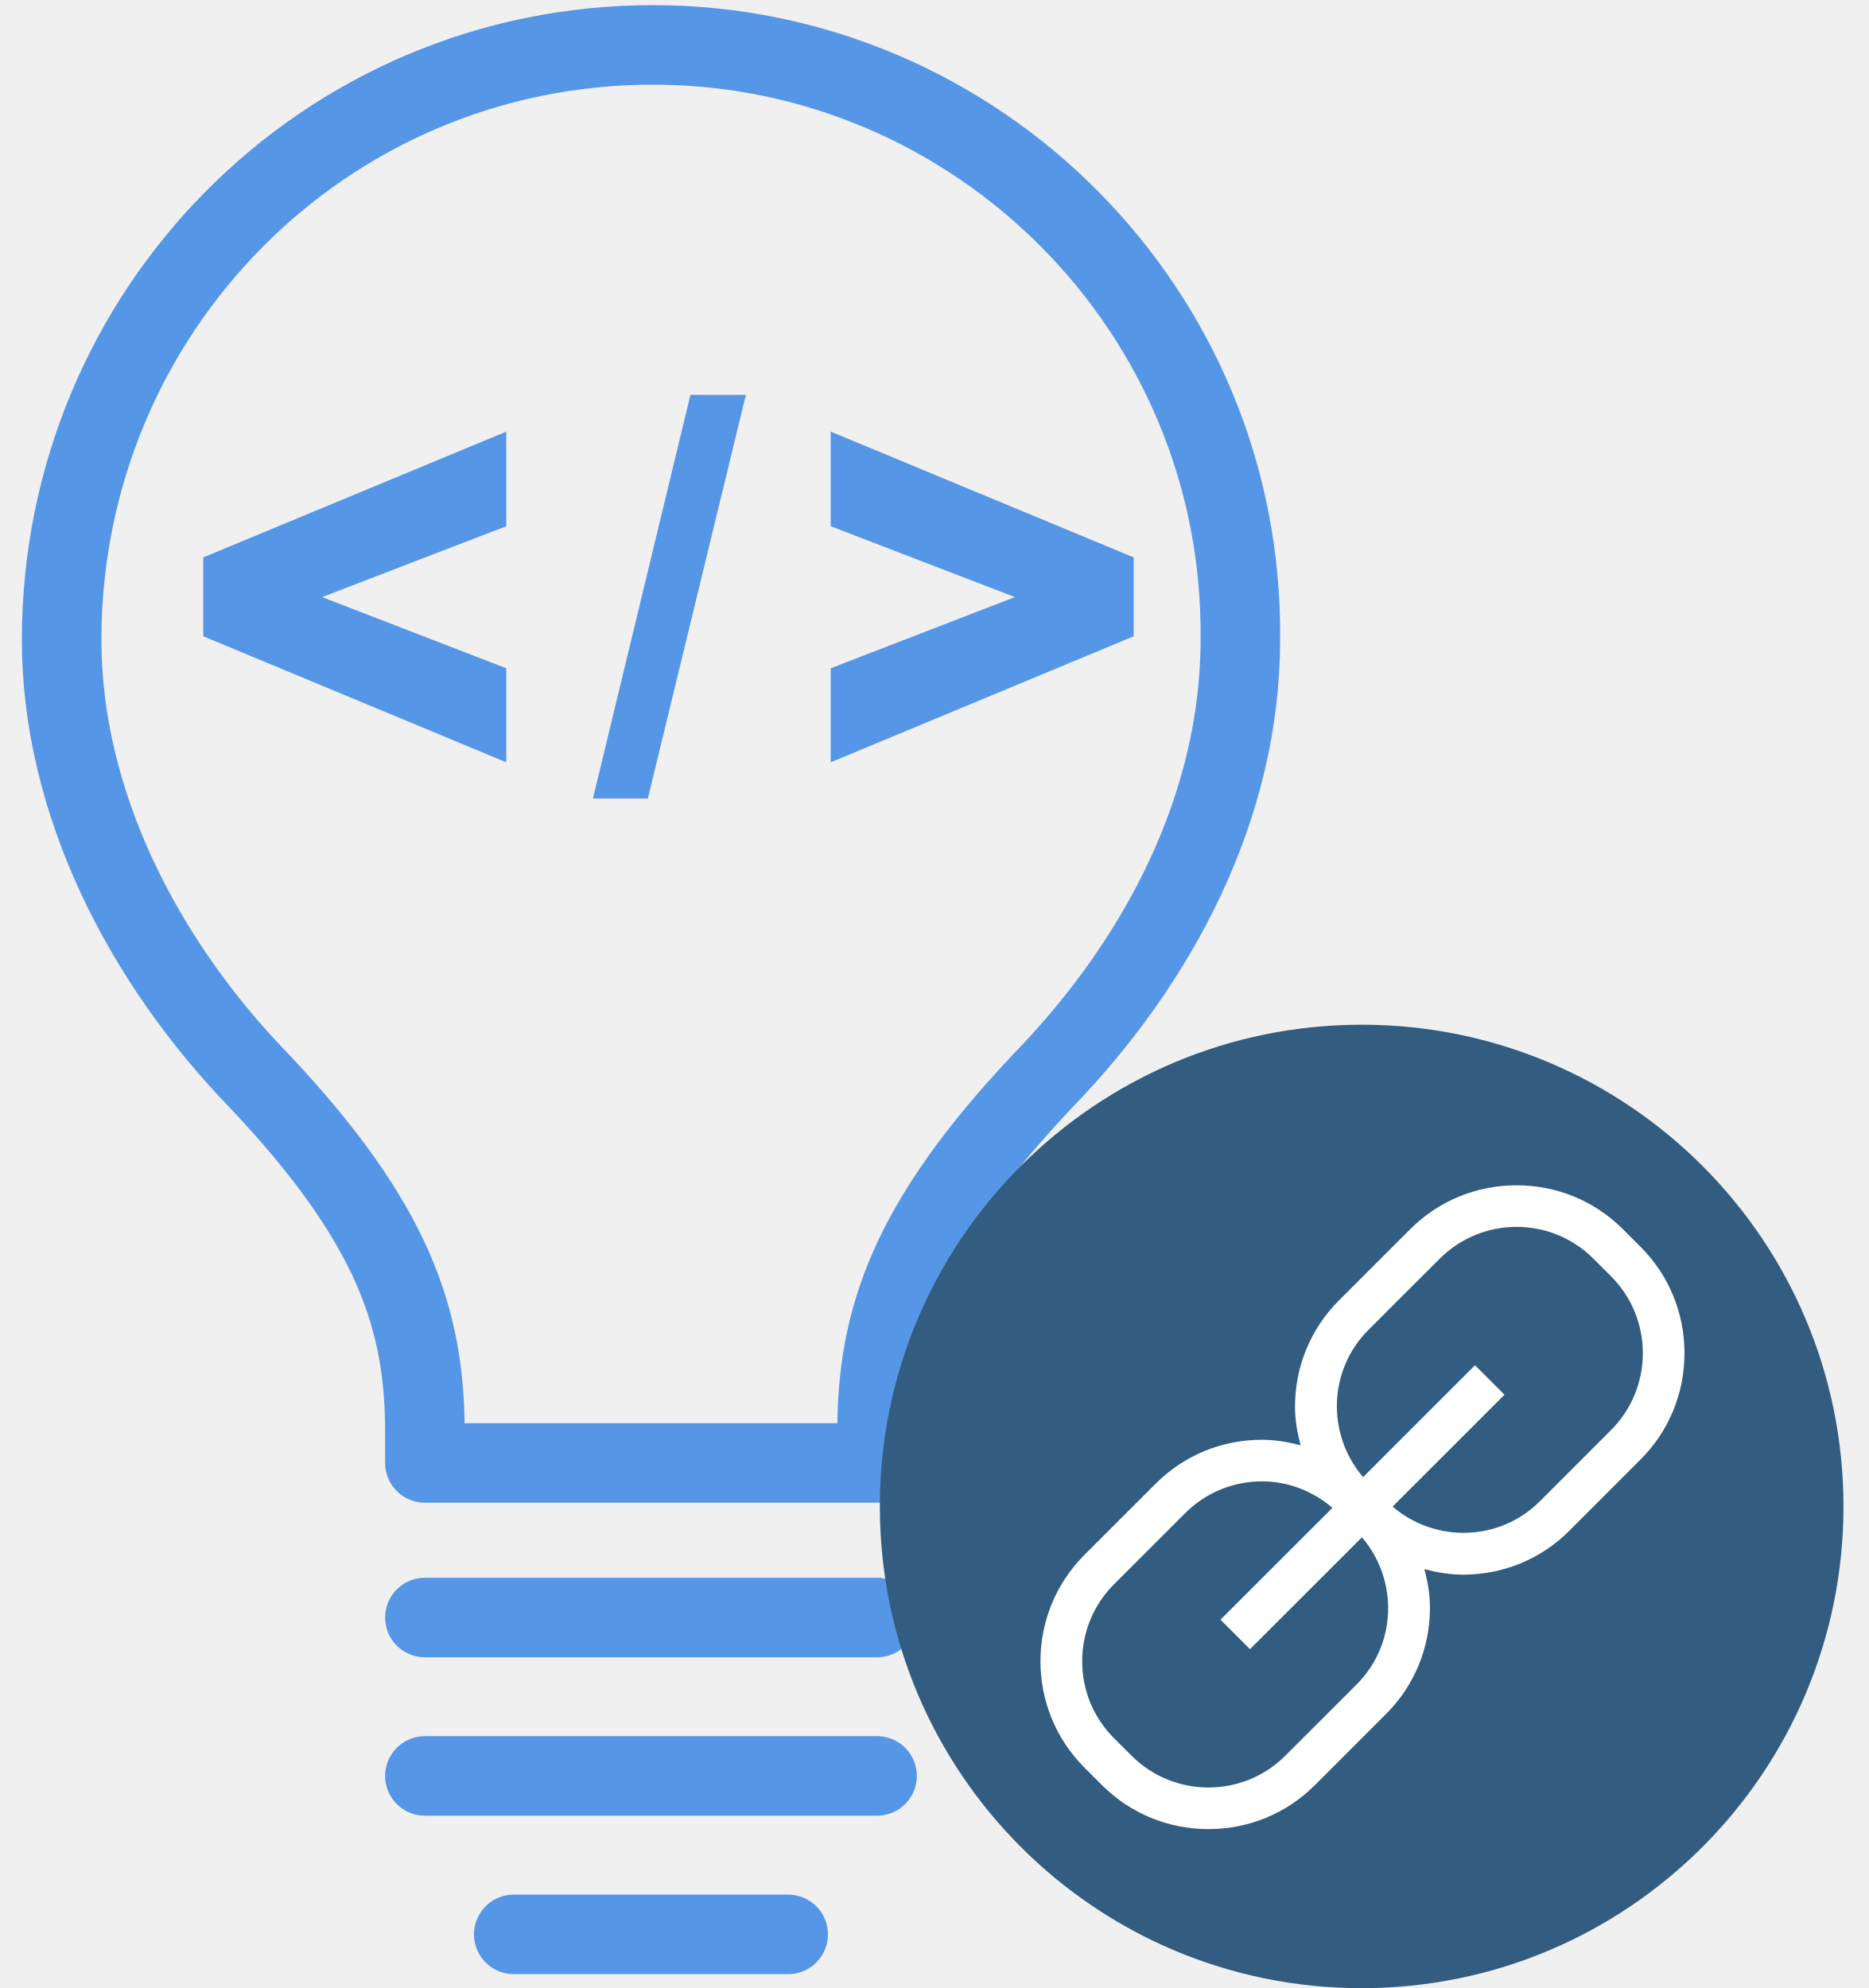
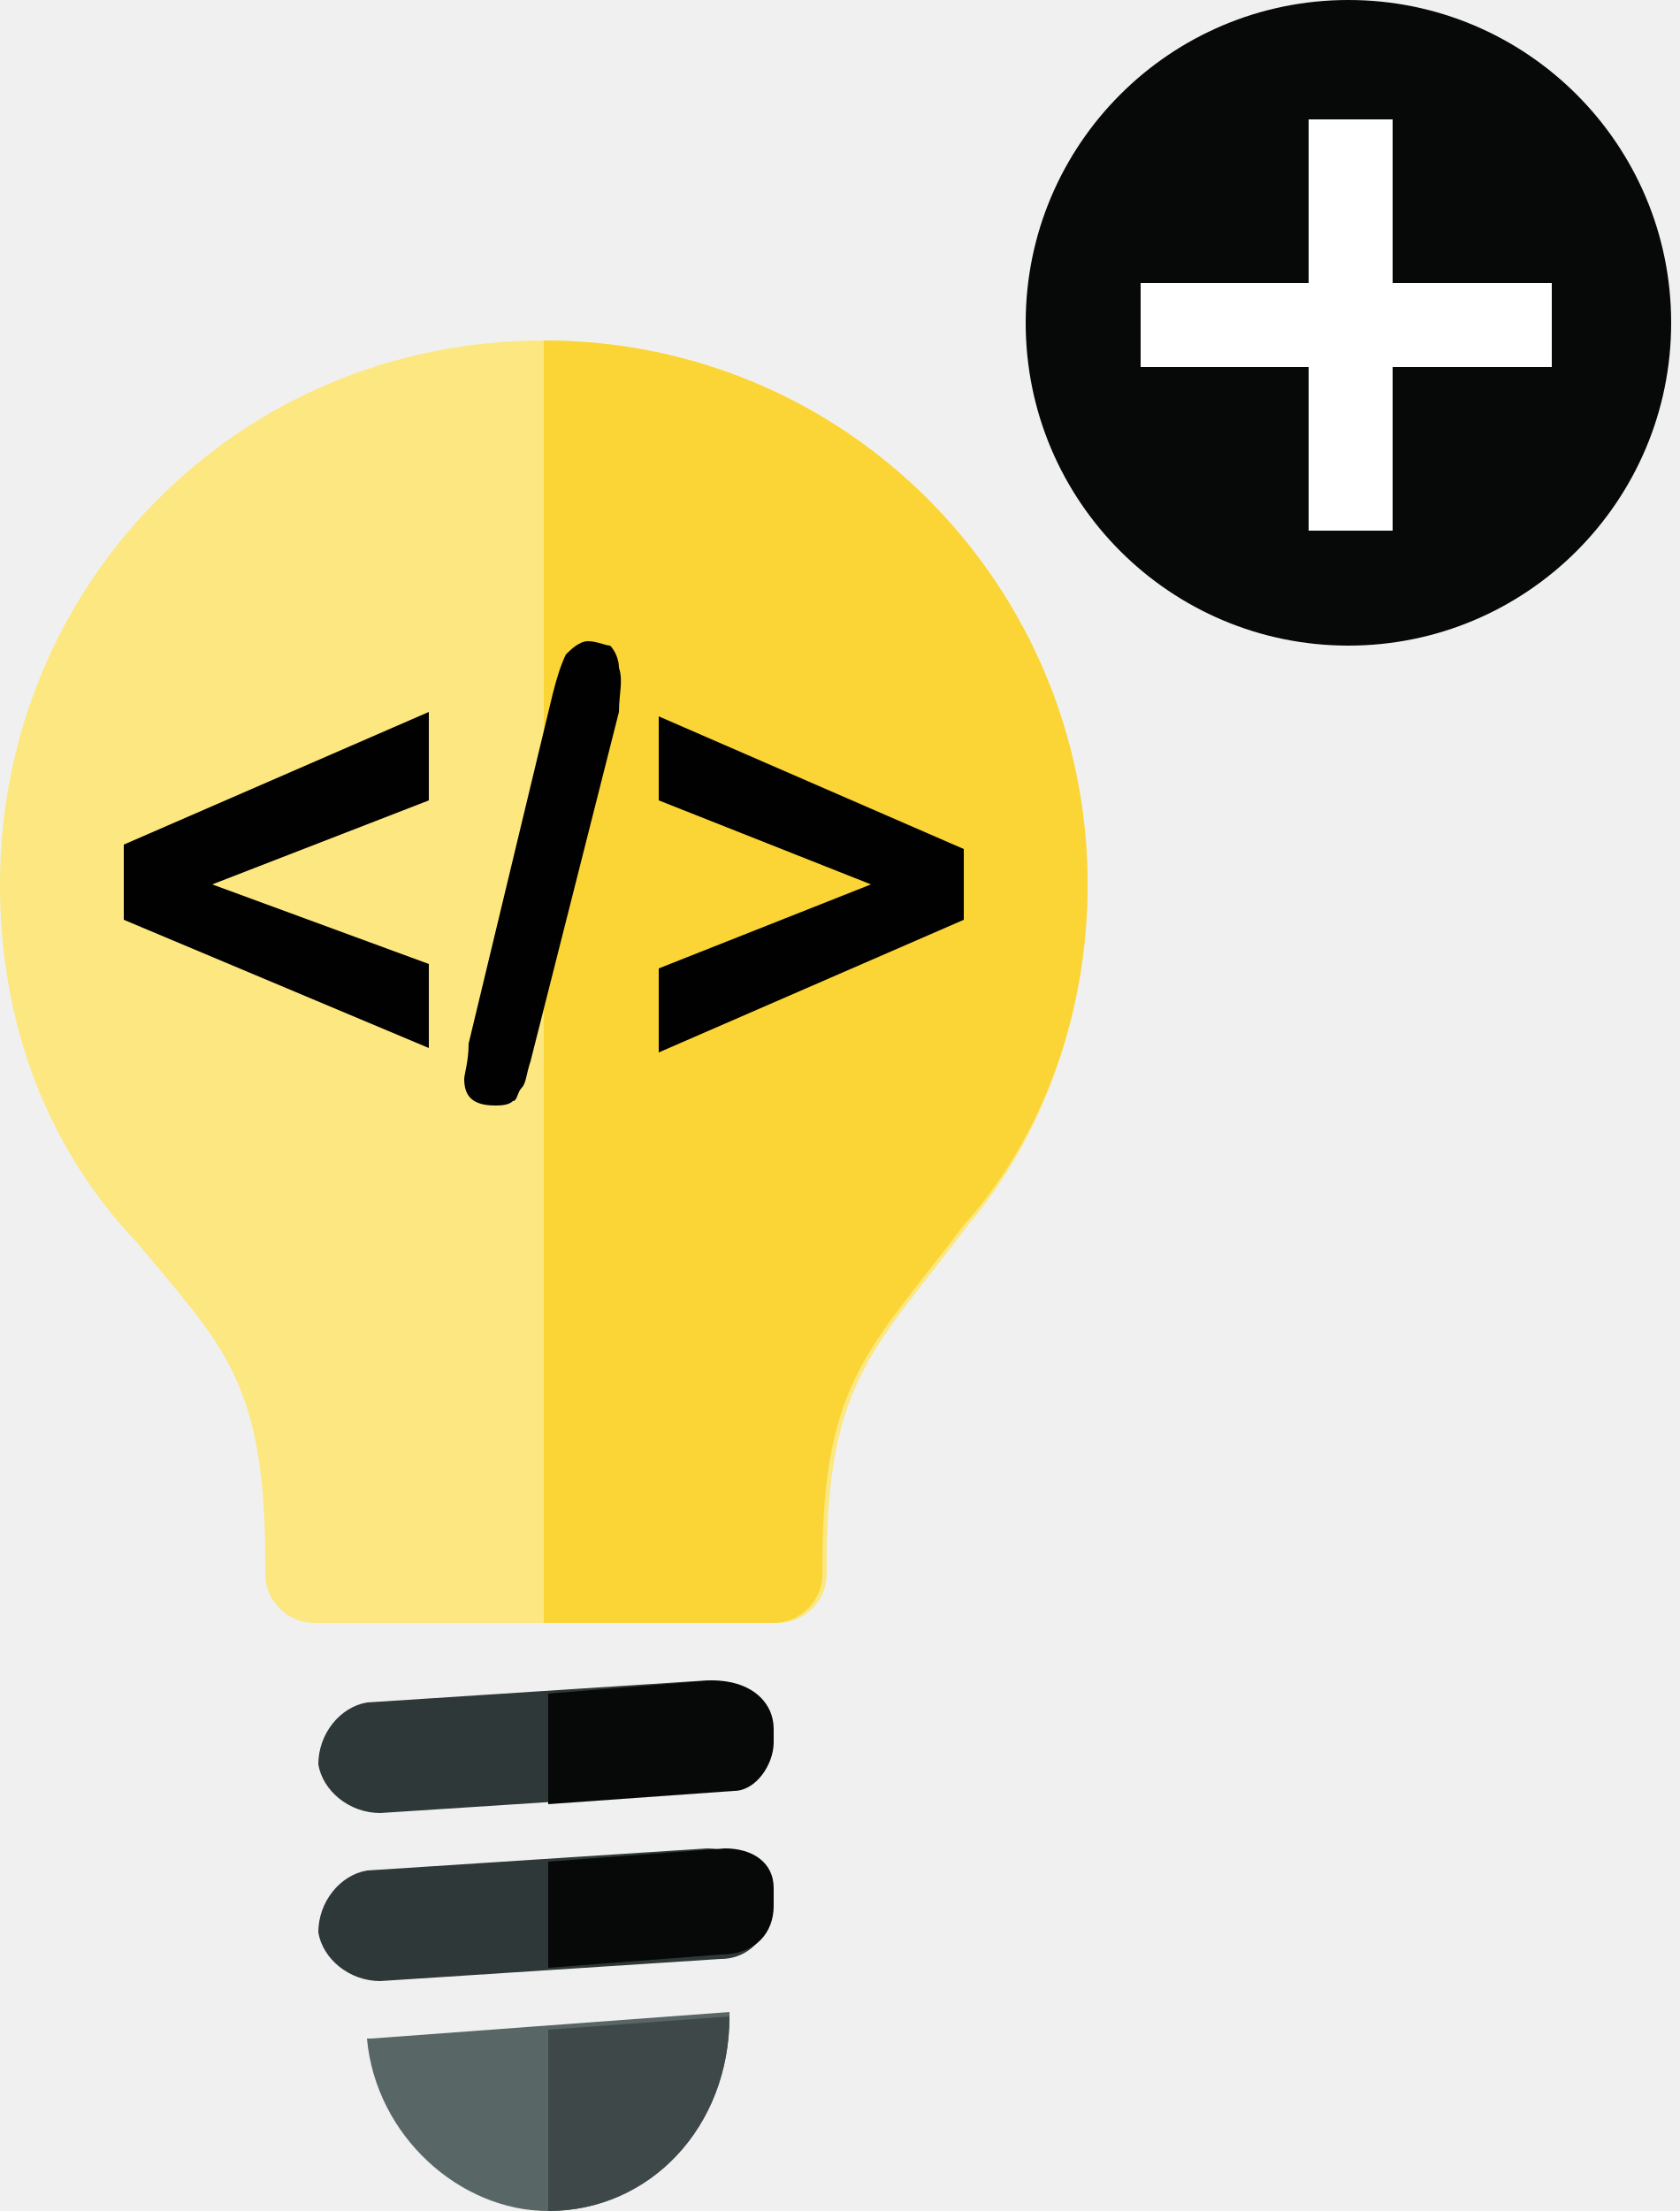
- <svg xmlns="http://www.w3.org/2000/svg" width="47px" height="50px" viewBox="0 0 47 50" version="1.1">
-   <defs />
-   <g id="Page-1" stroke="none" stroke-width="1" fill="none" fill-rule="evenodd">
-     <g id="Group-27" transform="translate(1.125969, 0.272505)">
-       <g id="Group-18">
-         <g id="Group" transform="translate(0.326858, 0.564746)" stroke="#5596E6" stroke-width="2" stroke-linecap="round">
-           <path d="M14.966,0.292 C6.706,0.292 0.097,6.997 0.097,15.258 C0.097,19.339 2.138,23.324 5.053,26.336 C8.455,29.932 9.232,32.362 9.232,35.18 L9.232,35.957 L20.603,35.957 L20.603,35.18 C20.603,32.362 21.38,29.932 24.781,26.336 C27.697,23.324 29.738,19.436 29.738,15.258 C29.835,6.997 23.129,0.292 14.966,0.292" id="XMLID_722_" stroke-linejoin="round" />
-           <path d="M9.232,39.845 L20.603,39.845" id="XMLID_721_" />
-           <path d="M9.232,43.829 L20.603,43.829" id="XMLID_720_" />
-           <path d="M11.467,47.814 L18.367,47.814" id="XMLID_719_" />
-         </g>
-         <path d="M11.605,18.9 L3.985,15.73 L3.985,13.747 L11.605,10.583 L11.605,12.962 L6.974,14.745 L11.605,16.535 L11.605,18.9 Z M16.237,9.658 L17.631,9.658 L15.165,19.812 L13.785,19.812 L16.237,9.658 Z M19.764,18.9 L27.384,15.73 L27.384,13.747 L19.764,10.583 L19.764,12.962 L24.395,14.745 L19.764,16.535 L19.764,18.9 Z" id="&lt;/&gt;" fill="#5596E6" />
-       </g>
-       <g id="Group-33-Copy-2" transform="translate(21, 25.5)">
-         <g id="Group-23">
-           <ellipse id="Oval-5" fill="#325C80" cx="12.116" cy="12.116" rx="12.116" ry="12.116" />
-           <g id="Page-1-Copy" transform="translate(3.461795, 3.461795)" fill="#FFFFFF">
-             <path d="M14.927,6.731 L13.134,8.525 C12.118,9.541 10.504,9.576 9.432,8.658 L12.246,5.844 L11.504,5.103 L8.69,7.917 C7.773,6.845 7.809,5.231 8.823,4.215 L10.618,2.422 C11.151,1.889 11.85,1.623 12.549,1.623 C13.25,1.623 13.949,1.889 14.481,2.422 L14.927,2.867 C15.991,3.932 15.991,5.666 14.927,6.731 M8.527,13.131 L6.733,14.924 C5.669,15.989 3.934,15.989 2.869,14.924 L2.423,14.48 C1.36,13.415 1.36,11.68 2.423,10.615 L4.218,8.821 C4.75,8.289 5.45,8.023 6.149,8.023 C6.783,8.023 7.41,8.253 7.919,8.689 L5.104,11.502 L5.846,12.244 L8.661,9.43 C9.579,10.502 9.542,12.117 8.527,13.131 M15.668,2.125 L15.223,1.68 C14.511,0.969 13.562,0.577 12.55,0.577 C11.537,0.577 10.588,0.969 9.876,1.68 L8.082,3.474 C7.37,4.185 6.978,5.136 6.978,6.148 C6.978,6.482 7.036,6.803 7.118,7.117 C6.805,7.034 6.484,6.977 6.15,6.977 C5.137,6.977 4.188,7.368 3.476,8.08 L1.682,9.873 C0.208,11.348 0.208,13.747 1.682,15.222 L2.127,15.666 C2.839,16.377 3.789,16.769 4.801,16.769 C5.813,16.769 6.764,16.377 7.475,15.666 L9.268,13.873 C9.98,13.161 10.372,12.211 10.372,11.199 C10.372,10.865 10.315,10.544 10.232,10.231 C10.546,10.313 10.867,10.37 11.201,10.37 C12.213,10.37 13.164,9.979 13.875,9.267 L15.668,7.473 C16.38,6.761 16.772,5.812 16.772,4.799 C16.772,3.787 16.38,2.837 15.668,2.125" id="Fill-1" />
-           </g>
-         </g>
-       </g>
-     </g>
+ <svg xmlns="http://www.w3.org/2000/svg" version="1.1" id="Layer_1" x="0px" y="0px" viewBox="0 0 38 50" style="enable-background:new 0 0 38 50;" xml:space="preserve">
+   <style type="text/css">
+ 	.st0{fill:#2F3838;}
+ 	.st1{fill:#596666;}
+ 	.st2{fill:#FCE780;}
+ 	.st3{fill:#FBD435;}
+ 	.st4{fill:#070808;}
+ 	.st5{fill:#3E4848;}
+ 	.st6{fill:#010101;}
+ 	.st7{fill:#FFFFFF;}
+ </style>
+   <path id="svg_33_2_" class="st0" d="M16.3,40.5l-7.7,0.5c-0.7,0-1.3-0.5-1.4-1.1l0,0c0-0.7,0.5-1.3,1.1-1.4L16,38  c0.7,0,1.3,0.5,1.4,1.1l0,0C17.5,39.9,17,40.5,16.3,40.5z" />
+   <path id="svg_34_2_" class="st0" d="M16.3,44.3l-7.7,0.5c-0.7,0-1.3-0.5-1.4-1.1l0,0c0-0.7,0.5-1.3,1.1-1.4l7.7-0.5  c0.7,0,1.3,0.5,1.4,1.1l0,0C17.5,43.7,17,44.3,16.3,44.3L16.3,44.3z" />
+   <g id="svg_35_2_">
+     <path id="svg_36_2_" class="st1" d="M8.4,46.1H8.3c0.2,2.2,2.1,3.9,4.1,3.9c2.3,0,4.1-1.9,4.1-4.4c0,0,0,0,0-0.1L8.4,46.1L8.4,46.1   z" />
+   </g>
+   <g id="svg_37_2_">
+     <path id="svg_38_2_" class="st2" d="M24.6,20c0-6.7-5.4-12.3-12.3-12.3S0,13.2,0,20c0,3.2,1.1,6,3.1,8.1C5,30.4,6,31.2,6,35.3v0.3   c0,0.6,0.5,1.1,1.1,1.1h10.5c0.6,0,1.1-0.5,1.1-1.1v-0.2c0-4.2,1.1-4.9,3.2-7.7l0,0C23.6,25.7,24.6,22.9,24.6,20L24.6,20z" />
+     <path id="svg_39_2_" class="st2" d="M21.9,27.8l0.1-0.2C22,27.6,21.9,27.8,21.9,27.8L21.9,27.8z" />
+   </g>
+   <path id="svg_40_2_" class="st3" d="M24.6,20c0-6.7-5.4-12.3-12.3-12.3v29h5.2c0.6,0,1.1-0.5,1.1-1.1v-0.2c0-4.2,1.1-4.9,3.2-7.7  l0,0C23.6,25.7,24.6,22.9,24.6,20z" />
+   <path id="svg_41_2_" class="st4" d="M17.5,43.1v-0.4c0-0.6-0.5-0.9-1.1-0.9l-4,0.3v2.4l3.9-0.3C17.1,44.2,17.5,43.7,17.5,43.1  L17.5,43.1z" />
+   <path id="svg_42_2_" class="st4" d="M17.5,39.4v-0.3c0-0.6-0.5-1.1-1.4-1.1l-3.7,0.3v2.5l4.2-0.3C17.1,40.5,17.5,39.9,17.5,39.4z" />
+   <path id="svg_43_2_" class="st5" d="M16.5,45.6l-4.1,0.3V50C14.7,50,16.5,48.1,16.5,45.6C16.5,45.6,16.5,45.6,16.5,45.6L16.5,45.6z" />
+   <g>
+     <path class="st6" d="M9.7,21.8v1.9l-6.9-2.9v-1.7l6.9-3v2L4.8,20L9.7,21.8z" />
+     <path class="st6" d="M14,16.1L12,24c-0.1,0.3-0.1,0.5-0.2,0.6c-0.1,0.1-0.1,0.3-0.2,0.3c-0.1,0.1-0.3,0.1-0.4,0.1   c-0.5,0-0.7-0.2-0.7-0.6c0-0.1,0.1-0.4,0.1-0.8l1.9-7.9c0.1-0.4,0.2-0.7,0.3-0.9c0.1-0.1,0.3-0.3,0.5-0.3c0.2,0,0.4,0.1,0.5,0.1   c0.1,0.1,0.2,0.3,0.2,0.5C14.1,15.4,14,15.7,14,16.1z" />
+     <path class="st6" d="M21.8,20.8l-6.9,3v-1.9l4.8-1.9l-4.8-1.9v-1.9l6.9,3V20.8z" />
+   </g>
+   <circle class="st4" cx="30.5" cy="7.3" r="7.3" />
+   <g>
+     <rect x="29.6" y="2.7" class="st7" width="1.9" height="9.3" />
+     <rect x="25.8" y="6.4" class="st7" width="9.3" height="1.9" />
  </g>
</svg>
